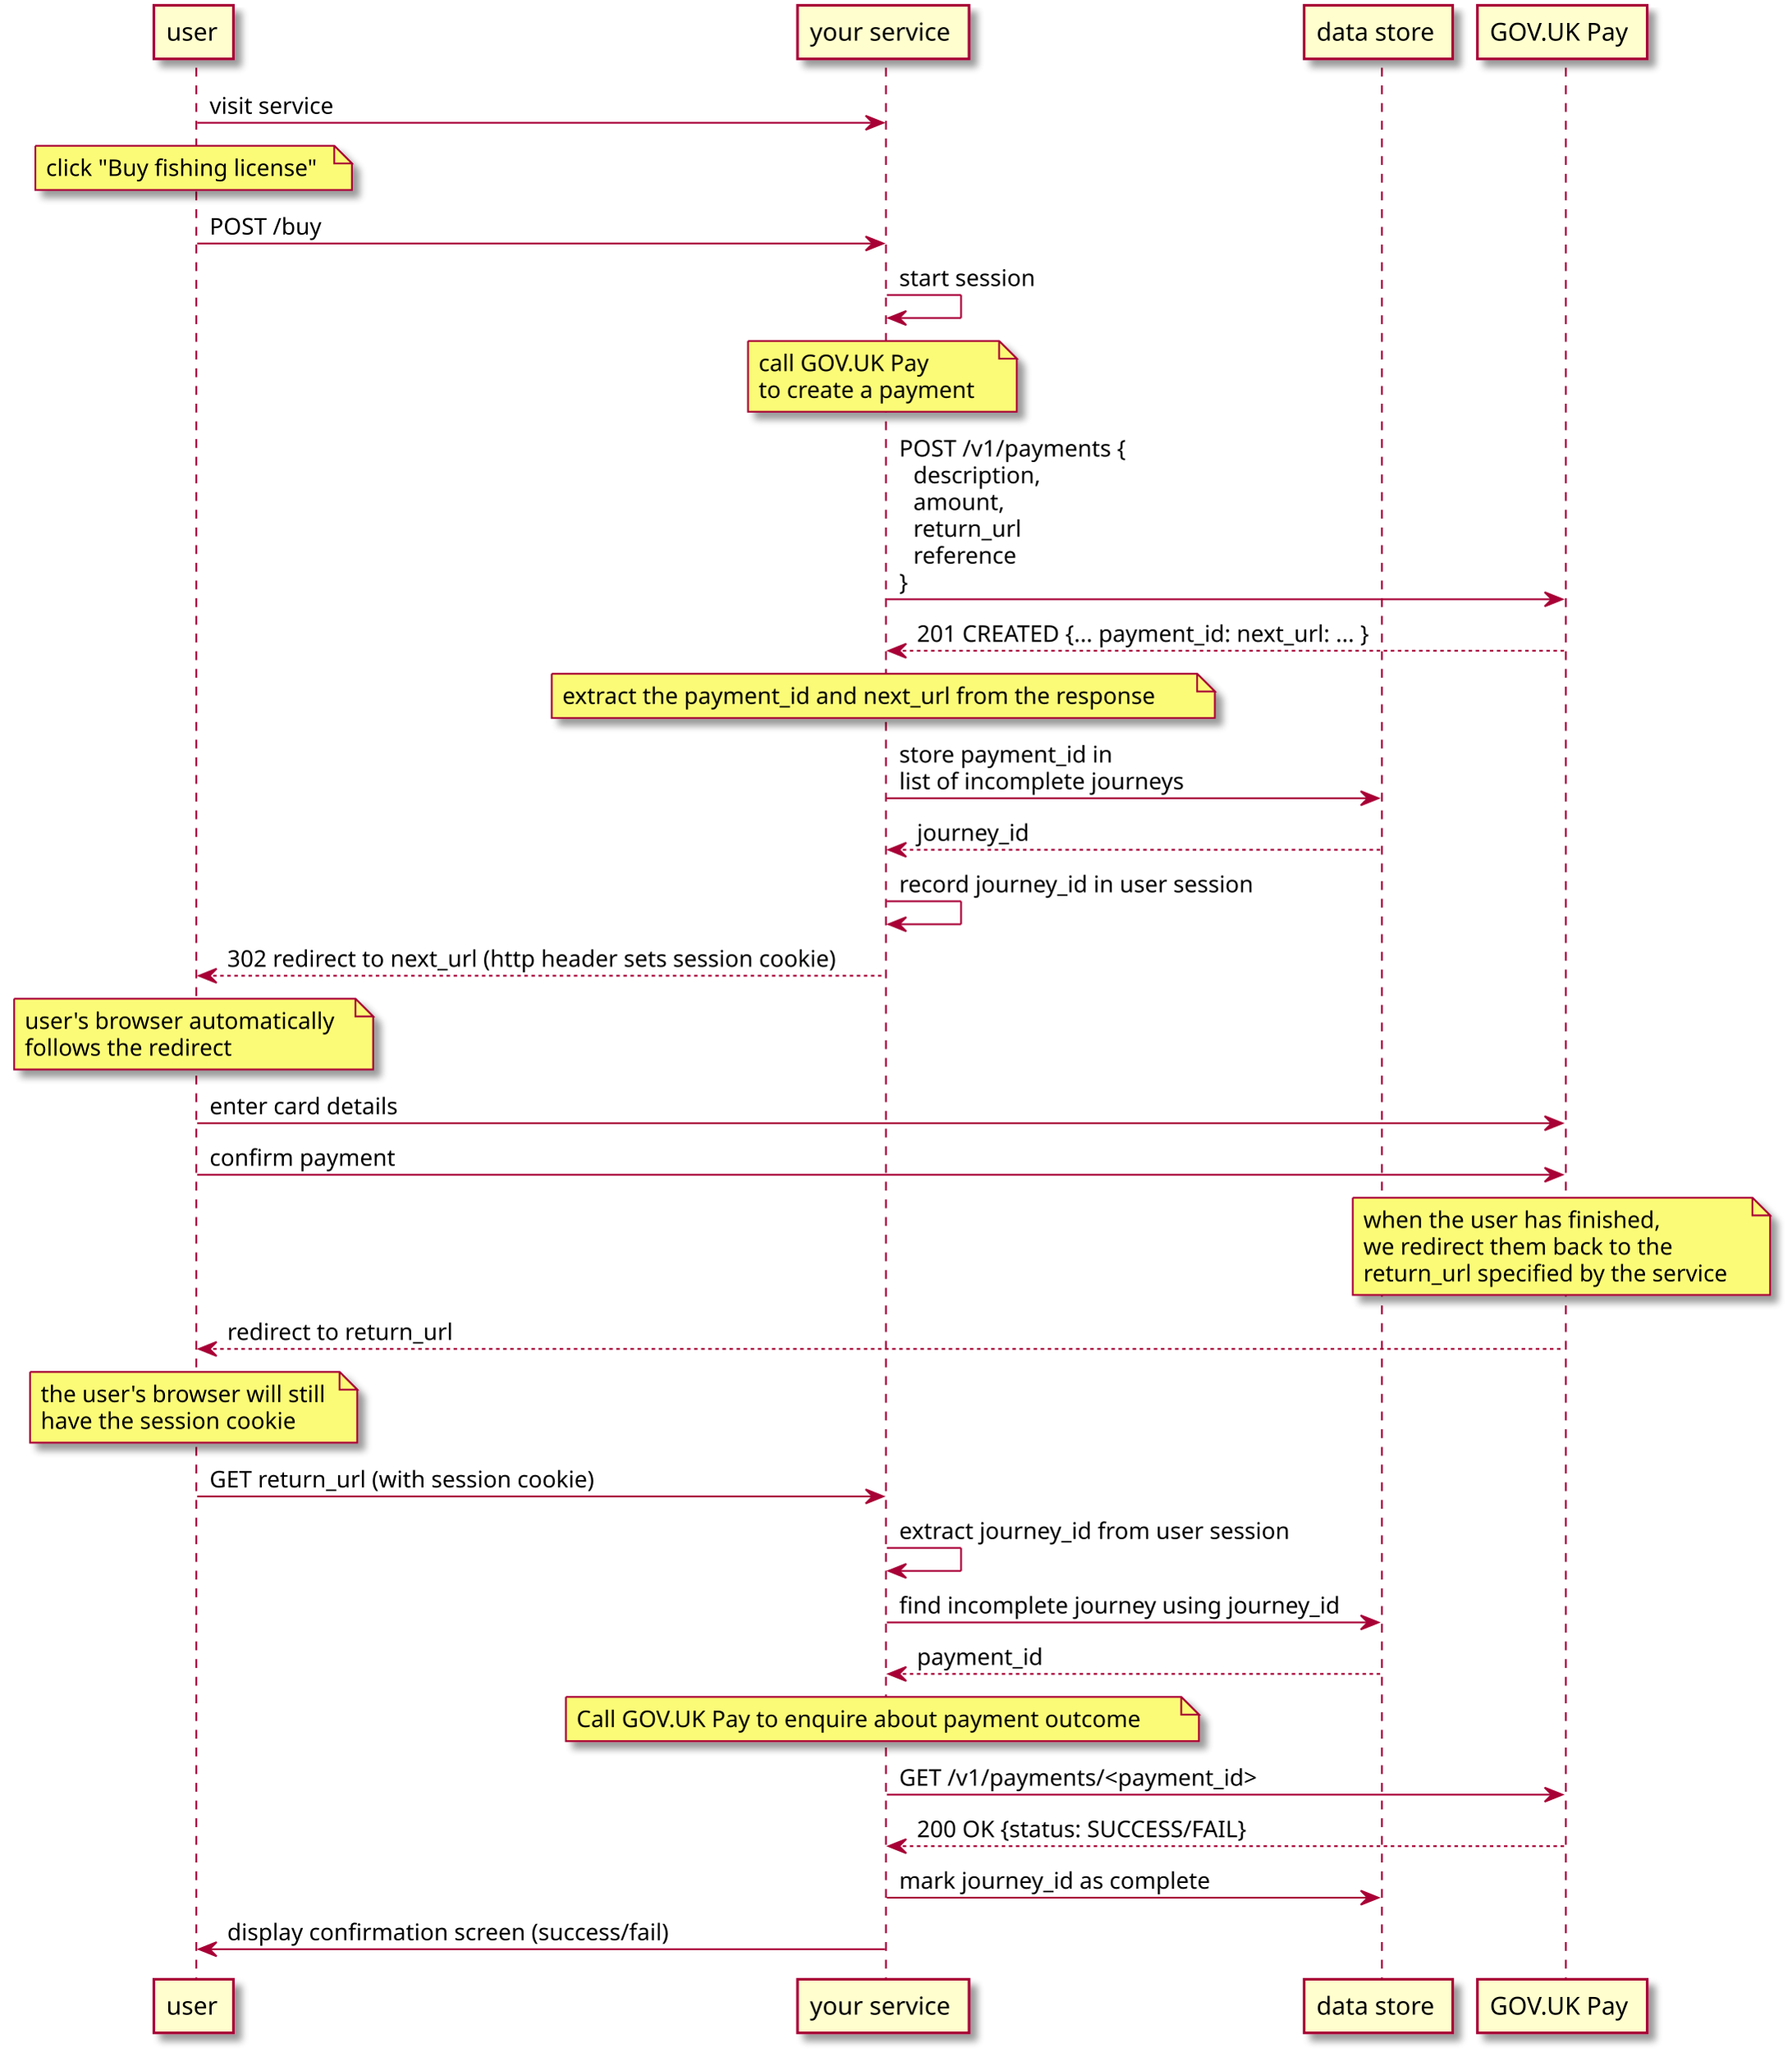
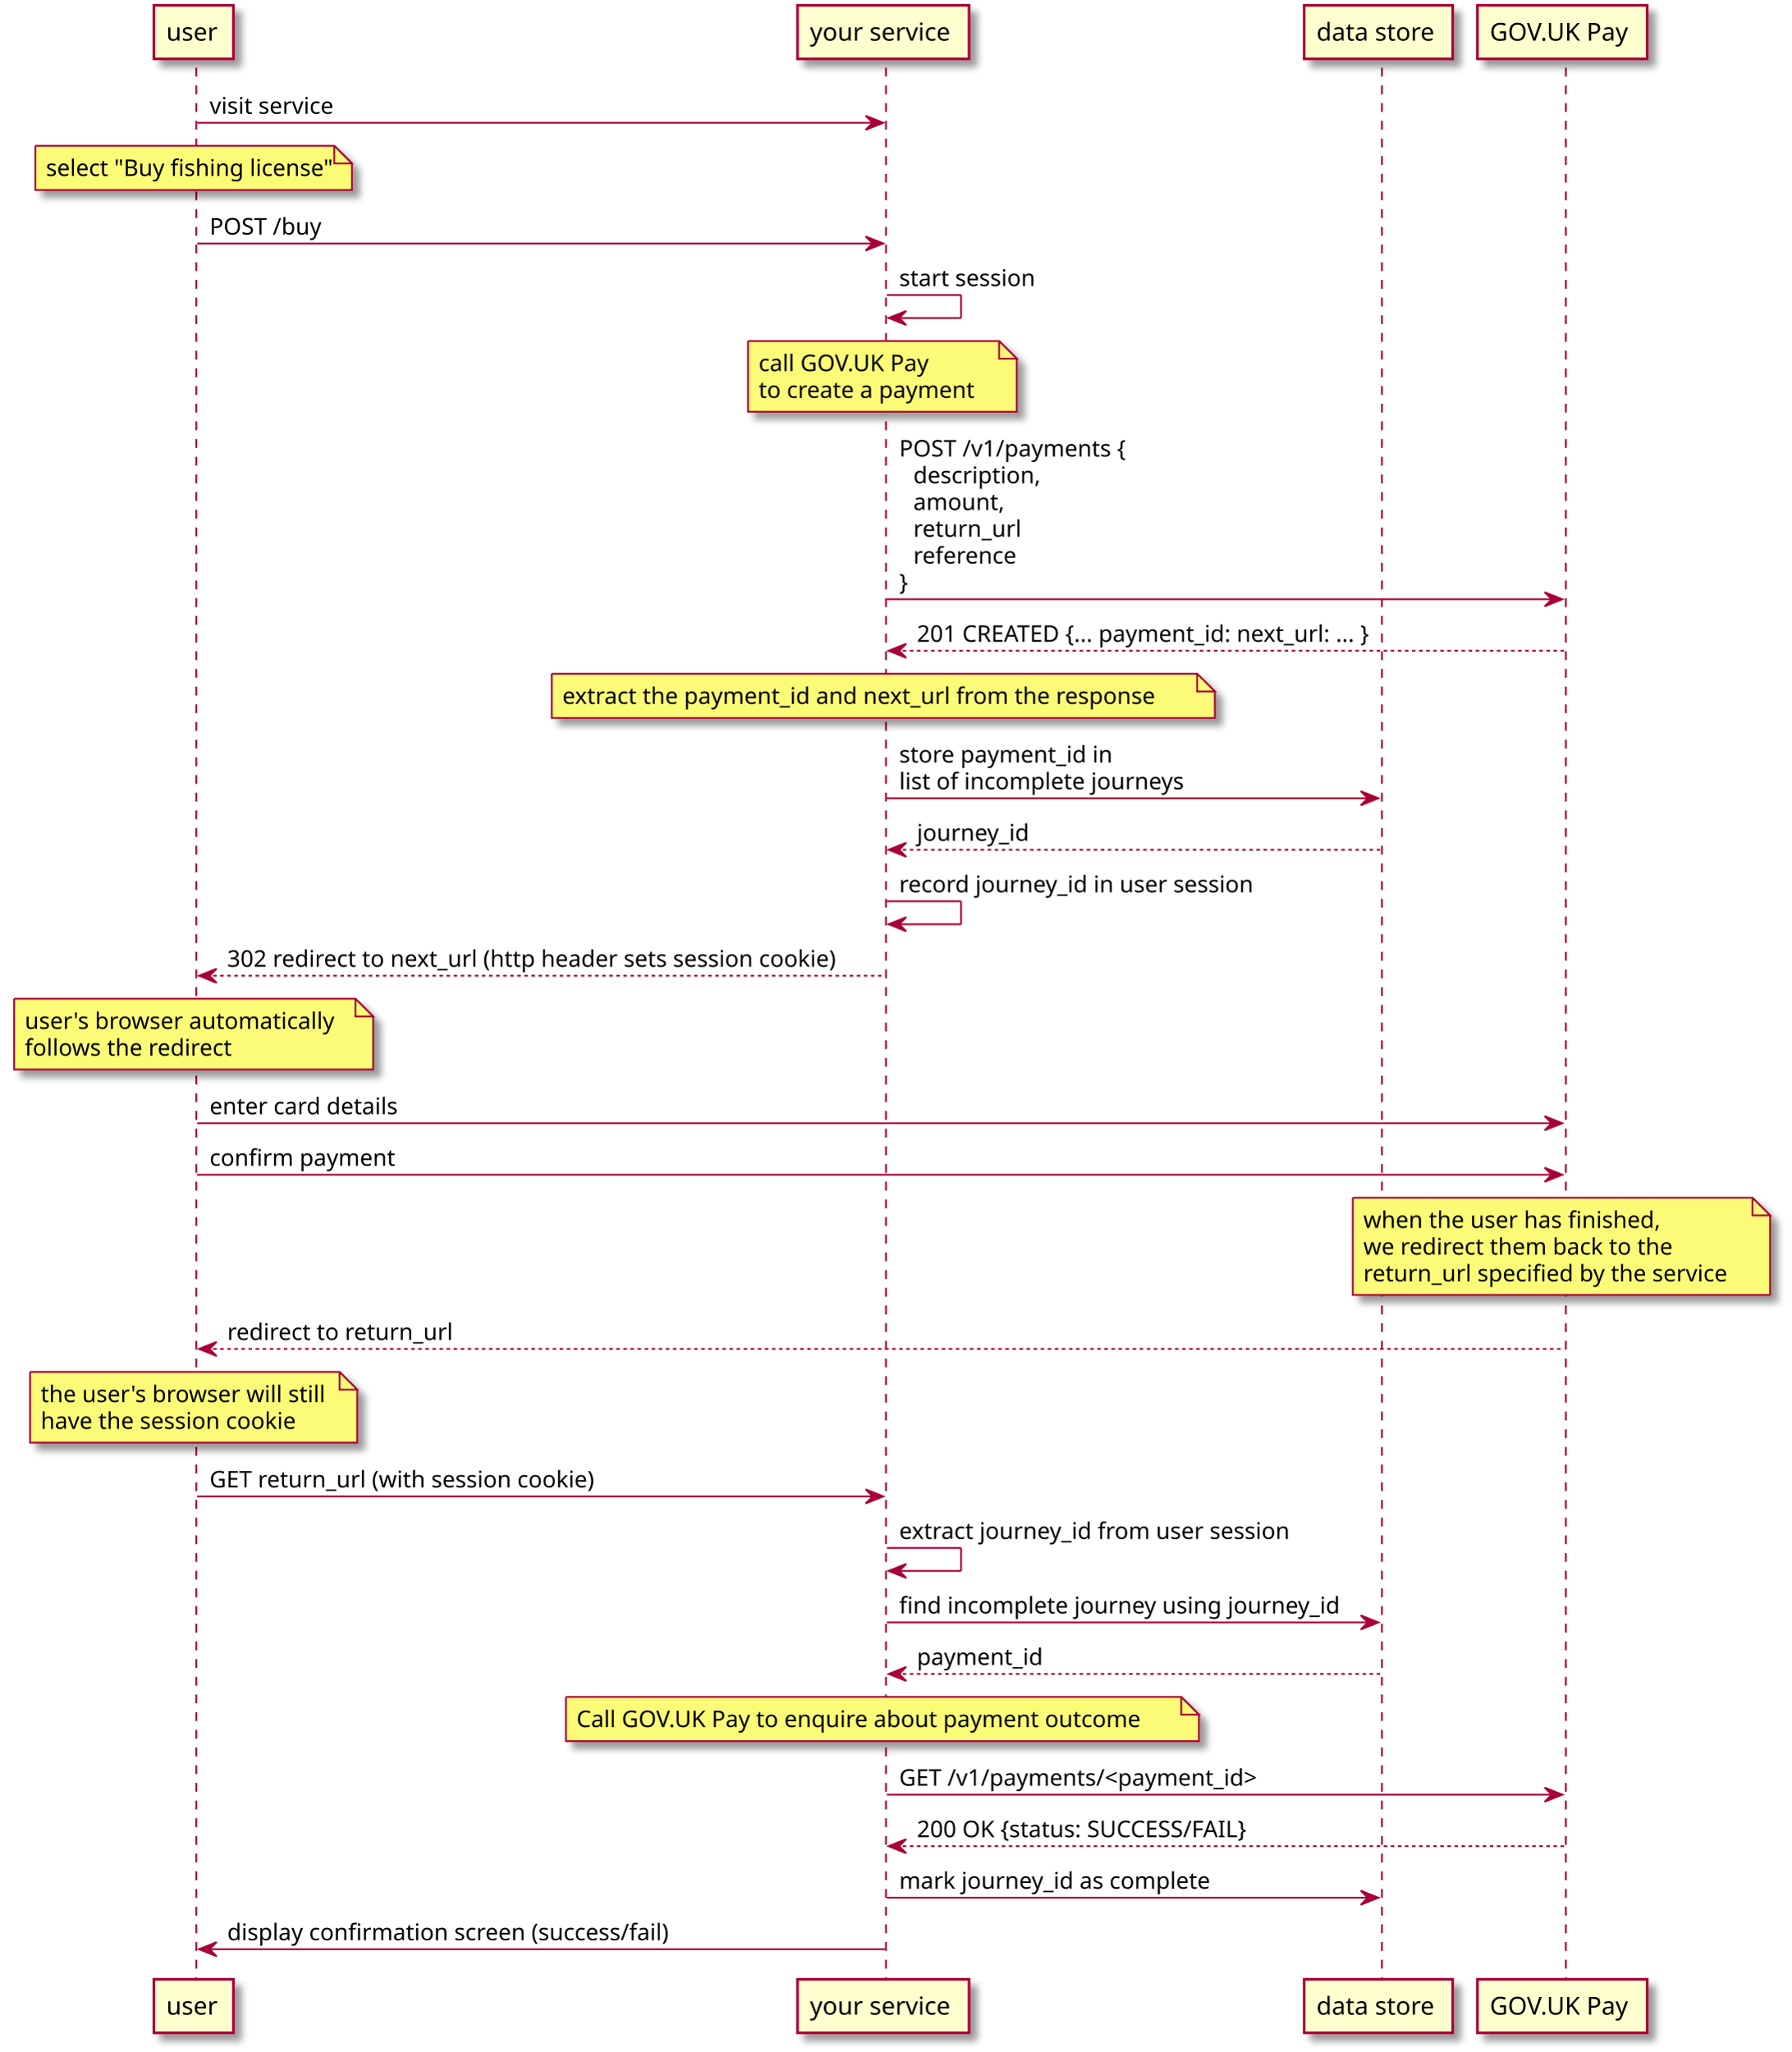
<svg xmlns="http://www.w3.org/2000/svg" contentScriptType="application/ecmascript" contentStyleType="text/css" height="1160px" preserveAspectRatio="none" style="width:1013px;height:1160px;" version="1.1" viewBox="0 0 1013 1160" width="1013px" zoomAndPan="magnify">
  <defs>
    <filter height="300%" id="f1664d8dr5i9p4" width="300%" x="-1" y="-1">
      <feGaussianBlur result="blurOut" stdDeviation="2.0" />
      <feColorMatrix in="blurOut" result="blurOut2" type="matrix" values="0 0 0 0 0 0 0 0 0 0 0 0 0 0 0 0 0 0 .4 0" />
      <feOffset dx="4.0" dy="4.0" in="blurOut2" result="blurOut3" />
      <feBlend in="SourceGraphic" in2="blurOut3" mode="normal" />
    </filter>
  </defs>
  <g>
    <line style="stroke: #A80036; stroke-width: 1.0; stroke-dasharray: 5.0,5.0;" x1="111" x2="111" y1="38.297" y2="1120.344" />
    <line style="stroke: #A80036; stroke-width: 1.0; stroke-dasharray: 5.0,5.0;" x1="501" x2="501" y1="38.297" y2="1120.344" />
    <line style="stroke: #A80036; stroke-width: 1.0; stroke-dasharray: 5.0,5.0;" x1="781.5" x2="781.5" y1="38.297" y2="1120.344" />
    <line style="stroke: #A80036; stroke-width: 1.0; stroke-dasharray: 5.0,5.0;" x1="885.5" x2="885.5" y1="38.297" y2="1120.344" />
    <rect fill="#FEFECE" filter="url(#f1664d8dr5i9p4)" height="30.297" style="stroke: #A80036; stroke-width: 1.5;" width="45" x="87" y="3" />
    <text fill="#000000" font-family="sans-serif" font-size="14" lengthAdjust="spacingAndGlyphs" textLength="31" x="94" y="22.995">user</text>
    <rect fill="#FEFECE" filter="url(#f1664d8dr5i9p4)" height="30.297" style="stroke: #A80036; stroke-width: 1.5;" width="45" x="87" y="1119.344" />
    <text fill="#000000" font-family="sans-serif" font-size="14" lengthAdjust="spacingAndGlyphs" textLength="31" x="94" y="1139.339">user</text>
    <rect fill="#FEFECE" filter="url(#f1664d8dr5i9p4)" height="30.297" style="stroke: #A80036; stroke-width: 1.5;" width="97" x="451" y="3" />
    <text fill="#000000" font-family="sans-serif" font-size="14" lengthAdjust="spacingAndGlyphs" textLength="83" x="458" y="22.995">your service</text>
    <rect fill="#FEFECE" filter="url(#f1664d8dr5i9p4)" height="30.297" style="stroke: #A80036; stroke-width: 1.5;" width="97" x="451" y="1119.344" />
    <text fill="#000000" font-family="sans-serif" font-size="14" lengthAdjust="spacingAndGlyphs" textLength="83" x="458" y="1139.339">your service</text>
    <rect fill="#FEFECE" filter="url(#f1664d8dr5i9p4)" height="30.297" style="stroke: #A80036; stroke-width: 1.5;" width="84" x="737.5" y="3" />
    <text fill="#000000" font-family="sans-serif" font-size="14" lengthAdjust="spacingAndGlyphs" textLength="70" x="744.5" y="22.995">data store</text>
    <rect fill="#FEFECE" filter="url(#f1664d8dr5i9p4)" height="30.297" style="stroke: #A80036; stroke-width: 1.5;" width="84" x="737.5" y="1119.344" />
    <text fill="#000000" font-family="sans-serif" font-size="14" lengthAdjust="spacingAndGlyphs" textLength="70" x="744.5" y="1139.339">data store</text>
    <rect fill="#FEFECE" filter="url(#f1664d8dr5i9p4)" height="30.297" style="stroke: #A80036; stroke-width: 1.5;" width="96" x="835.5" y="3" />
    <text fill="#000000" font-family="sans-serif" font-size="14" lengthAdjust="spacingAndGlyphs" textLength="82" x="842.5" y="22.995">GOV.UK Pay</text>
    <rect fill="#FEFECE" filter="url(#f1664d8dr5i9p4)" height="30.297" style="stroke: #A80036; stroke-width: 1.5;" width="96" x="835.5" y="1119.344" />
    <text fill="#000000" font-family="sans-serif" font-size="14" lengthAdjust="spacingAndGlyphs" textLength="82" x="842.5" y="1139.339">GOV.UK Pay</text>
    <polygon fill="#A80036" points="489.5,65.43,499.5,69.43,489.5,73.43,493.5,69.43" style="stroke: #A80036; stroke-width: 1.0;" />
    <line style="stroke: #A80036; stroke-width: 1.0;" x1="111.5" x2="495.5" y1="69.43" y2="69.43" />
    <text fill="#000000" font-family="sans-serif" font-size="13" lengthAdjust="spacingAndGlyphs" textLength="74" x="118.5" y="64.364">visit service</text>
    <path d="M20,82.43 L20,107.43 L199,107.43 L199,92.43 L189,82.43 L20,82.43 " fill="#FBFB77" filter="url(#f1664d8dr5i9p4)" style="stroke: #A80036; stroke-width: 1.0;" />
    <path d="M189,82.43 L189,92.43 L199,92.43 L189,82.43 " fill="#FBFB77" style="stroke: #A80036; stroke-width: 1.0;" />
-     <text fill="#000000" font-family="sans-serif" font-size="13" lengthAdjust="spacingAndGlyphs" textLength="158" x="26" y="99.497">click "Buy fishing license"</text>
+     <text fill="#000000" font-family="sans-serif" font-size="13" lengthAdjust="spacingAndGlyphs" textLength="158" x="26" y="99.497">select "Buy fishing license"</text>
    <polygon fill="#A80036" points="489.5,133.695,499.5,137.695,489.5,141.695,493.5,137.695" style="stroke: #A80036; stroke-width: 1.0;" />
    <line style="stroke: #A80036; stroke-width: 1.0;" x1="111.5" x2="495.5" y1="137.695" y2="137.695" />
    <text fill="#000000" font-family="sans-serif" font-size="13" lengthAdjust="spacingAndGlyphs" textLength="65" x="118.5" y="132.629">POST /buy</text>
    <line style="stroke: #A80036; stroke-width: 1.0;" x1="501.5" x2="543.5" y1="166.828" y2="166.828" />
    <line style="stroke: #A80036; stroke-width: 1.0;" x1="543.5" x2="543.5" y1="166.828" y2="179.828" />
    <line style="stroke: #A80036; stroke-width: 1.0;" x1="502.5" x2="543.5" y1="179.828" y2="179.828" />
    <polygon fill="#A80036" points="512.5,175.828,502.5,179.828,512.5,183.828,508.5,179.828" style="stroke: #A80036; stroke-width: 1.0;" />
    <text fill="#000000" font-family="sans-serif" font-size="13" lengthAdjust="spacingAndGlyphs" textLength="82" x="508.5" y="161.762">start session</text>
    <path d="M423,192.828 L423,232.828 L575,232.828 L575,202.828 L565,192.828 L423,192.828 " fill="#FBFB77" filter="url(#f1664d8dr5i9p4)" style="stroke: #A80036; stroke-width: 1.0;" />
    <path d="M565,192.828 L565,202.828 L575,202.828 L565,192.828 " fill="#FBFB77" style="stroke: #A80036; stroke-width: 1.0;" />
    <text fill="#000000" font-family="sans-serif" font-size="13" lengthAdjust="spacingAndGlyphs" textLength="103" x="429" y="209.895">call GOV.UK Pay</text>
    <text fill="#000000" font-family="sans-serif" font-size="13" lengthAdjust="spacingAndGlyphs" textLength="131" x="429" y="225.028">to create a payment</text>
    <polygon fill="#A80036" points="873.5,334.891,883.5,338.891,873.5,342.891,877.5,338.891" style="stroke: #A80036; stroke-width: 1.0;" />
    <line style="stroke: #A80036; stroke-width: 1.0;" x1="501.5" x2="879.5" y1="338.891" y2="338.891" />
    <text fill="#000000" font-family="sans-serif" font-size="13" lengthAdjust="spacingAndGlyphs" textLength="137" x="508.5" y="258.161">POST /v1/payments {</text>
    <text fill="#000000" font-family="sans-serif" font-size="13" lengthAdjust="spacingAndGlyphs" textLength="74" x="516.5" y="273.293">description,</text>
    <text fill="#000000" font-family="sans-serif" font-size="13" lengthAdjust="spacingAndGlyphs" textLength="54" x="516.5" y="288.426">amount,</text>
    <text fill="#000000" font-family="sans-serif" font-size="13" lengthAdjust="spacingAndGlyphs" textLength="62" x="516.5" y="303.559">return_url</text>
    <text fill="#000000" font-family="sans-serif" font-size="13" lengthAdjust="spacingAndGlyphs" textLength="61" x="516.5" y="318.692">reference</text>
    <text fill="#000000" font-family="sans-serif" font-size="13" lengthAdjust="spacingAndGlyphs" textLength="8" x="508.5" y="333.825">}</text>
    <polygon fill="#A80036" points="512.5,364.023,502.5,368.023,512.5,372.023,508.5,368.023" style="stroke: #A80036; stroke-width: 1.0;" />
    <line style="stroke: #A80036; stroke-width: 1.0; stroke-dasharray: 2.0,2.0;" x1="506.5" x2="884.5" y1="368.023" y2="368.023" />
    <text fill="#000000" font-family="sans-serif" font-size="13" lengthAdjust="spacingAndGlyphs" textLength="281" x="518.5" y="362.957">201 CREATED {... payment_id: next_url: ... }</text>
    <path d="M312,381.023 L312,406.023 L687,406.023 L687,391.023 L677,381.023 L312,381.023 " fill="#FBFB77" filter="url(#f1664d8dr5i9p4)" style="stroke: #A80036; stroke-width: 1.0;" />
    <path d="M677,381.023 L677,391.023 L687,391.023 L677,381.023 " fill="#FBFB77" style="stroke: #A80036; stroke-width: 1.0;" />
    <text fill="#000000" font-family="sans-serif" font-size="13" lengthAdjust="spacingAndGlyphs" textLength="354" x="318" y="398.09">extract the payment_id and next_url from the response</text>
    <polygon fill="#A80036" points="769.5,447.422,779.5,451.422,769.5,455.422,773.5,451.422" style="stroke: #A80036; stroke-width: 1.0;" />
    <line style="stroke: #A80036; stroke-width: 1.0;" x1="501.5" x2="775.5" y1="451.422" y2="451.422" />
    <text fill="#000000" font-family="sans-serif" font-size="13" lengthAdjust="spacingAndGlyphs" textLength="127" x="508.5" y="431.223">store payment_id in</text>
    <text fill="#000000" font-family="sans-serif" font-size="13" lengthAdjust="spacingAndGlyphs" textLength="167" x="508.5" y="446.356">list of incomplete journeys</text>
    <polygon fill="#A80036" points="512.5,476.555,502.5,480.555,512.5,484.555,508.5,480.555" style="stroke: #A80036; stroke-width: 1.0;" />
    <line style="stroke: #A80036; stroke-width: 1.0; stroke-dasharray: 2.0,2.0;" x1="506.5" x2="780.5" y1="480.555" y2="480.555" />
    <text fill="#000000" font-family="sans-serif" font-size="13" lengthAdjust="spacingAndGlyphs" textLength="65" x="518.5" y="475.489">journey_id</text>
    <line style="stroke: #A80036; stroke-width: 1.0;" x1="501.5" x2="543.5" y1="509.688" y2="509.688" />
    <line style="stroke: #A80036; stroke-width: 1.0;" x1="543.5" x2="543.5" y1="509.688" y2="522.688" />
    <line style="stroke: #A80036; stroke-width: 1.0;" x1="502.5" x2="543.5" y1="522.688" y2="522.688" />
    <polygon fill="#A80036" points="512.5,518.688,502.5,522.688,512.5,526.688,508.5,522.688" style="stroke: #A80036; stroke-width: 1.0;" />
    <text fill="#000000" font-family="sans-serif" font-size="13" lengthAdjust="spacingAndGlyphs" textLength="209" x="508.5" y="504.622">record journey_id in user session</text>
    <polygon fill="#A80036" points="122.5,547.82,112.5,551.82,122.5,555.82,118.5,551.82" style="stroke: #A80036; stroke-width: 1.0;" />
    <line style="stroke: #A80036; stroke-width: 1.0; stroke-dasharray: 2.0,2.0;" x1="116.5" x2="500.5" y1="551.82" y2="551.82" />
    <text fill="#000000" font-family="sans-serif" font-size="13" lengthAdjust="spacingAndGlyphs" textLength="366" x="128.5" y="546.754">302 redirect to next_url (http header sets session cookie)</text>
    <path d="M8,564.82 L8,604.82 L211,604.82 L211,574.82 L201,564.82 L8,564.82 " fill="#FBFB77" filter="url(#f1664d8dr5i9p4)" style="stroke: #A80036; stroke-width: 1.0;" />
    <path d="M201,564.82 L201,574.82 L211,574.82 L201,564.82 " fill="#FBFB77" style="stroke: #A80036; stroke-width: 1.0;" />
    <text fill="#000000" font-family="sans-serif" font-size="13" lengthAdjust="spacingAndGlyphs" textLength="182" x="14" y="581.887">user's browser automatically</text>
    <text fill="#000000" font-family="sans-serif" font-size="13" lengthAdjust="spacingAndGlyphs" textLength="120" x="14" y="597.02">follows the redirect</text>
    <polygon fill="#A80036" points="873.5,631.219,883.5,635.219,873.5,639.219,877.5,635.219" style="stroke: #A80036; stroke-width: 1.0;" />
    <line style="stroke: #A80036; stroke-width: 1.0;" x1="111.5" x2="879.5" y1="635.219" y2="635.219" />
    <text fill="#000000" font-family="sans-serif" font-size="13" lengthAdjust="spacingAndGlyphs" textLength="112" x="118.5" y="630.153">enter card details</text>
    <polygon fill="#A80036" points="873.5,660.352,883.5,664.352,873.5,668.352,877.5,664.352" style="stroke: #A80036; stroke-width: 1.0;" />
    <line style="stroke: #A80036; stroke-width: 1.0;" x1="111.5" x2="879.5" y1="664.352" y2="664.352" />
    <text fill="#000000" font-family="sans-serif" font-size="13" lengthAdjust="spacingAndGlyphs" textLength="109" x="118.5" y="659.286">confirm payment</text>
    <path d="M765,677.352 L765,732.352 L1001,732.352 L1001,687.352 L991,677.352 L765,677.352 " fill="#FBFB77" filter="url(#f1664d8dr5i9p4)" style="stroke: #A80036; stroke-width: 1.0;" />
    <path d="M991,677.352 L991,687.352 L1001,687.352 L991,677.352 " fill="#FBFB77" style="stroke: #A80036; stroke-width: 1.0;" />
    <text fill="#000000" font-family="sans-serif" font-size="13" lengthAdjust="spacingAndGlyphs" textLength="174" x="771" y="694.418">when the user has finished,</text>
    <text fill="#000000" font-family="sans-serif" font-size="13" lengthAdjust="spacingAndGlyphs" textLength="184" x="771" y="709.551">we redirect them back to the</text>
    <text fill="#000000" font-family="sans-serif" font-size="13" lengthAdjust="spacingAndGlyphs" textLength="215" x="771" y="724.684">return_url specified by the service</text>
    <polygon fill="#A80036" points="122.5,758.883,112.5,762.883,122.5,766.883,118.5,762.883" style="stroke: #A80036; stroke-width: 1.0;" />
    <line style="stroke: #A80036; stroke-width: 1.0; stroke-dasharray: 2.0,2.0;" x1="116.5" x2="884.5" y1="762.883" y2="762.883" />
    <text fill="#000000" font-family="sans-serif" font-size="13" lengthAdjust="spacingAndGlyphs" textLength="132" x="128.5" y="757.817">redirect to return_url</text>
    <path d="M17,775.883 L17,815.883 L202,815.883 L202,785.883 L192,775.883 L17,775.883 " fill="#FBFB77" filter="url(#f1664d8dr5i9p4)" style="stroke: #A80036; stroke-width: 1.0;" />
    <path d="M192,775.883 L192,785.883 L202,785.883 L192,775.883 " fill="#FBFB77" style="stroke: #A80036; stroke-width: 1.0;" />
    <text fill="#000000" font-family="sans-serif" font-size="13" lengthAdjust="spacingAndGlyphs" textLength="164" x="23" y="792.95">the user's browser will still</text>
    <text fill="#000000" font-family="sans-serif" font-size="13" lengthAdjust="spacingAndGlyphs" textLength="153" x="23" y="808.082">have the session cookie</text>
    <polygon fill="#A80036" points="489.5,842.281,499.5,846.281,489.5,850.281,493.5,846.281" style="stroke: #A80036; stroke-width: 1.0;" />
    <line style="stroke: #A80036; stroke-width: 1.0;" x1="111.5" x2="495.5" y1="846.281" y2="846.281" />
    <text fill="#000000" font-family="sans-serif" font-size="13" lengthAdjust="spacingAndGlyphs" textLength="227" x="118.5" y="841.215">GET return_url (with session cookie)</text>
    <line style="stroke: #A80036; stroke-width: 1.0;" x1="501.5" x2="543.5" y1="875.414" y2="875.414" />
    <line style="stroke: #A80036; stroke-width: 1.0;" x1="543.5" x2="543.5" y1="875.414" y2="888.414" />
    <line style="stroke: #A80036; stroke-width: 1.0;" x1="502.5" x2="543.5" y1="888.414" y2="888.414" />
    <polygon fill="#A80036" points="512.5,884.414,502.5,888.414,512.5,892.414,508.5,888.414" style="stroke: #A80036; stroke-width: 1.0;" />
    <text fill="#000000" font-family="sans-serif" font-size="13" lengthAdjust="spacingAndGlyphs" textLength="232" x="508.5" y="870.348">extract journey_id from user session</text>
    <polygon fill="#A80036" points="769.5,913.547,779.5,917.547,769.5,921.547,773.5,917.547" style="stroke: #A80036; stroke-width: 1.0;" />
    <line style="stroke: #A80036; stroke-width: 1.0;" x1="501.5" x2="775.5" y1="917.547" y2="917.547" />
    <text fill="#000000" font-family="sans-serif" font-size="13" lengthAdjust="spacingAndGlyphs" textLength="256" x="508.5" y="912.481">find incomplete journey using journey_id</text>
    <polygon fill="#A80036" points="512.5,942.68,502.5,946.68,512.5,950.68,508.5,946.68" style="stroke: #A80036; stroke-width: 1.0;" />
    <line style="stroke: #A80036; stroke-width: 1.0; stroke-dasharray: 2.0,2.0;" x1="506.5" x2="780.5" y1="946.68" y2="946.68" />
    <text fill="#000000" font-family="sans-serif" font-size="13" lengthAdjust="spacingAndGlyphs" textLength="75" x="518.5" y="941.614">payment_id</text>
    <path d="M320,959.68 L320,984.68 L678,984.68 L678,969.68 L668,959.68 L320,959.68 " fill="#FBFB77" filter="url(#f1664d8dr5i9p4)" style="stroke: #A80036; stroke-width: 1.0;" />
    <path d="M668,959.68 L668,969.68 L678,969.68 L668,959.68 " fill="#FBFB77" style="stroke: #A80036; stroke-width: 1.0;" />
    <text fill="#000000" font-family="sans-serif" font-size="13" lengthAdjust="spacingAndGlyphs" textLength="337" x="326" y="976.747">Call GOV.UK Pay to enquire about payment outcome</text>
    <polygon fill="#A80036" points="873.5,1010.945,883.5,1014.945,873.5,1018.945,877.5,1014.945" style="stroke: #A80036; stroke-width: 1.0;" />
    <line style="stroke: #A80036; stroke-width: 1.0;" x1="501.5" x2="879.5" y1="1014.945" y2="1014.945" />
    <text fill="#000000" font-family="sans-serif" font-size="13" lengthAdjust="spacingAndGlyphs" textLength="217" x="508.5" y="1009.879">GET /v1/payments/&lt;payment_id&gt;</text>
    <polygon fill="#A80036" points="512.5,1040.078,502.5,1044.078,512.5,1048.078,508.5,1044.078" style="stroke: #A80036; stroke-width: 1.0;" />
    <line style="stroke: #A80036; stroke-width: 1.0; stroke-dasharray: 2.0,2.0;" x1="506.5" x2="884.5" y1="1044.078" y2="1044.078" />
    <text fill="#000000" font-family="sans-serif" font-size="13" lengthAdjust="spacingAndGlyphs" textLength="207" x="518.5" y="1039.012">200 OK {status: SUCCESS/FAIL}</text>
    <polygon fill="#A80036" points="769.5,1069.211,779.5,1073.211,769.5,1077.211,773.5,1073.211" style="stroke: #A80036; stroke-width: 1.0;" />
    <line style="stroke: #A80036; stroke-width: 1.0;" x1="501.5" x2="775.5" y1="1073.211" y2="1073.211" />
    <text fill="#000000" font-family="sans-serif" font-size="13" lengthAdjust="spacingAndGlyphs" textLength="185" x="508.5" y="1068.145">mark journey_id as complete</text>
    <polygon fill="#A80036" points="122.5,1098.344,112.5,1102.344,122.5,1106.344,118.5,1102.344" style="stroke: #A80036; stroke-width: 1.0;" />
    <line style="stroke: #A80036; stroke-width: 1.0;" x1="116.5" x2="500.5" y1="1102.344" y2="1102.344" />
    <text fill="#000000" font-family="sans-serif" font-size="13" lengthAdjust="spacingAndGlyphs" textLength="262" x="128.5" y="1097.278">display confirmation screen (success/fail)</text>
  </g>
</svg>
